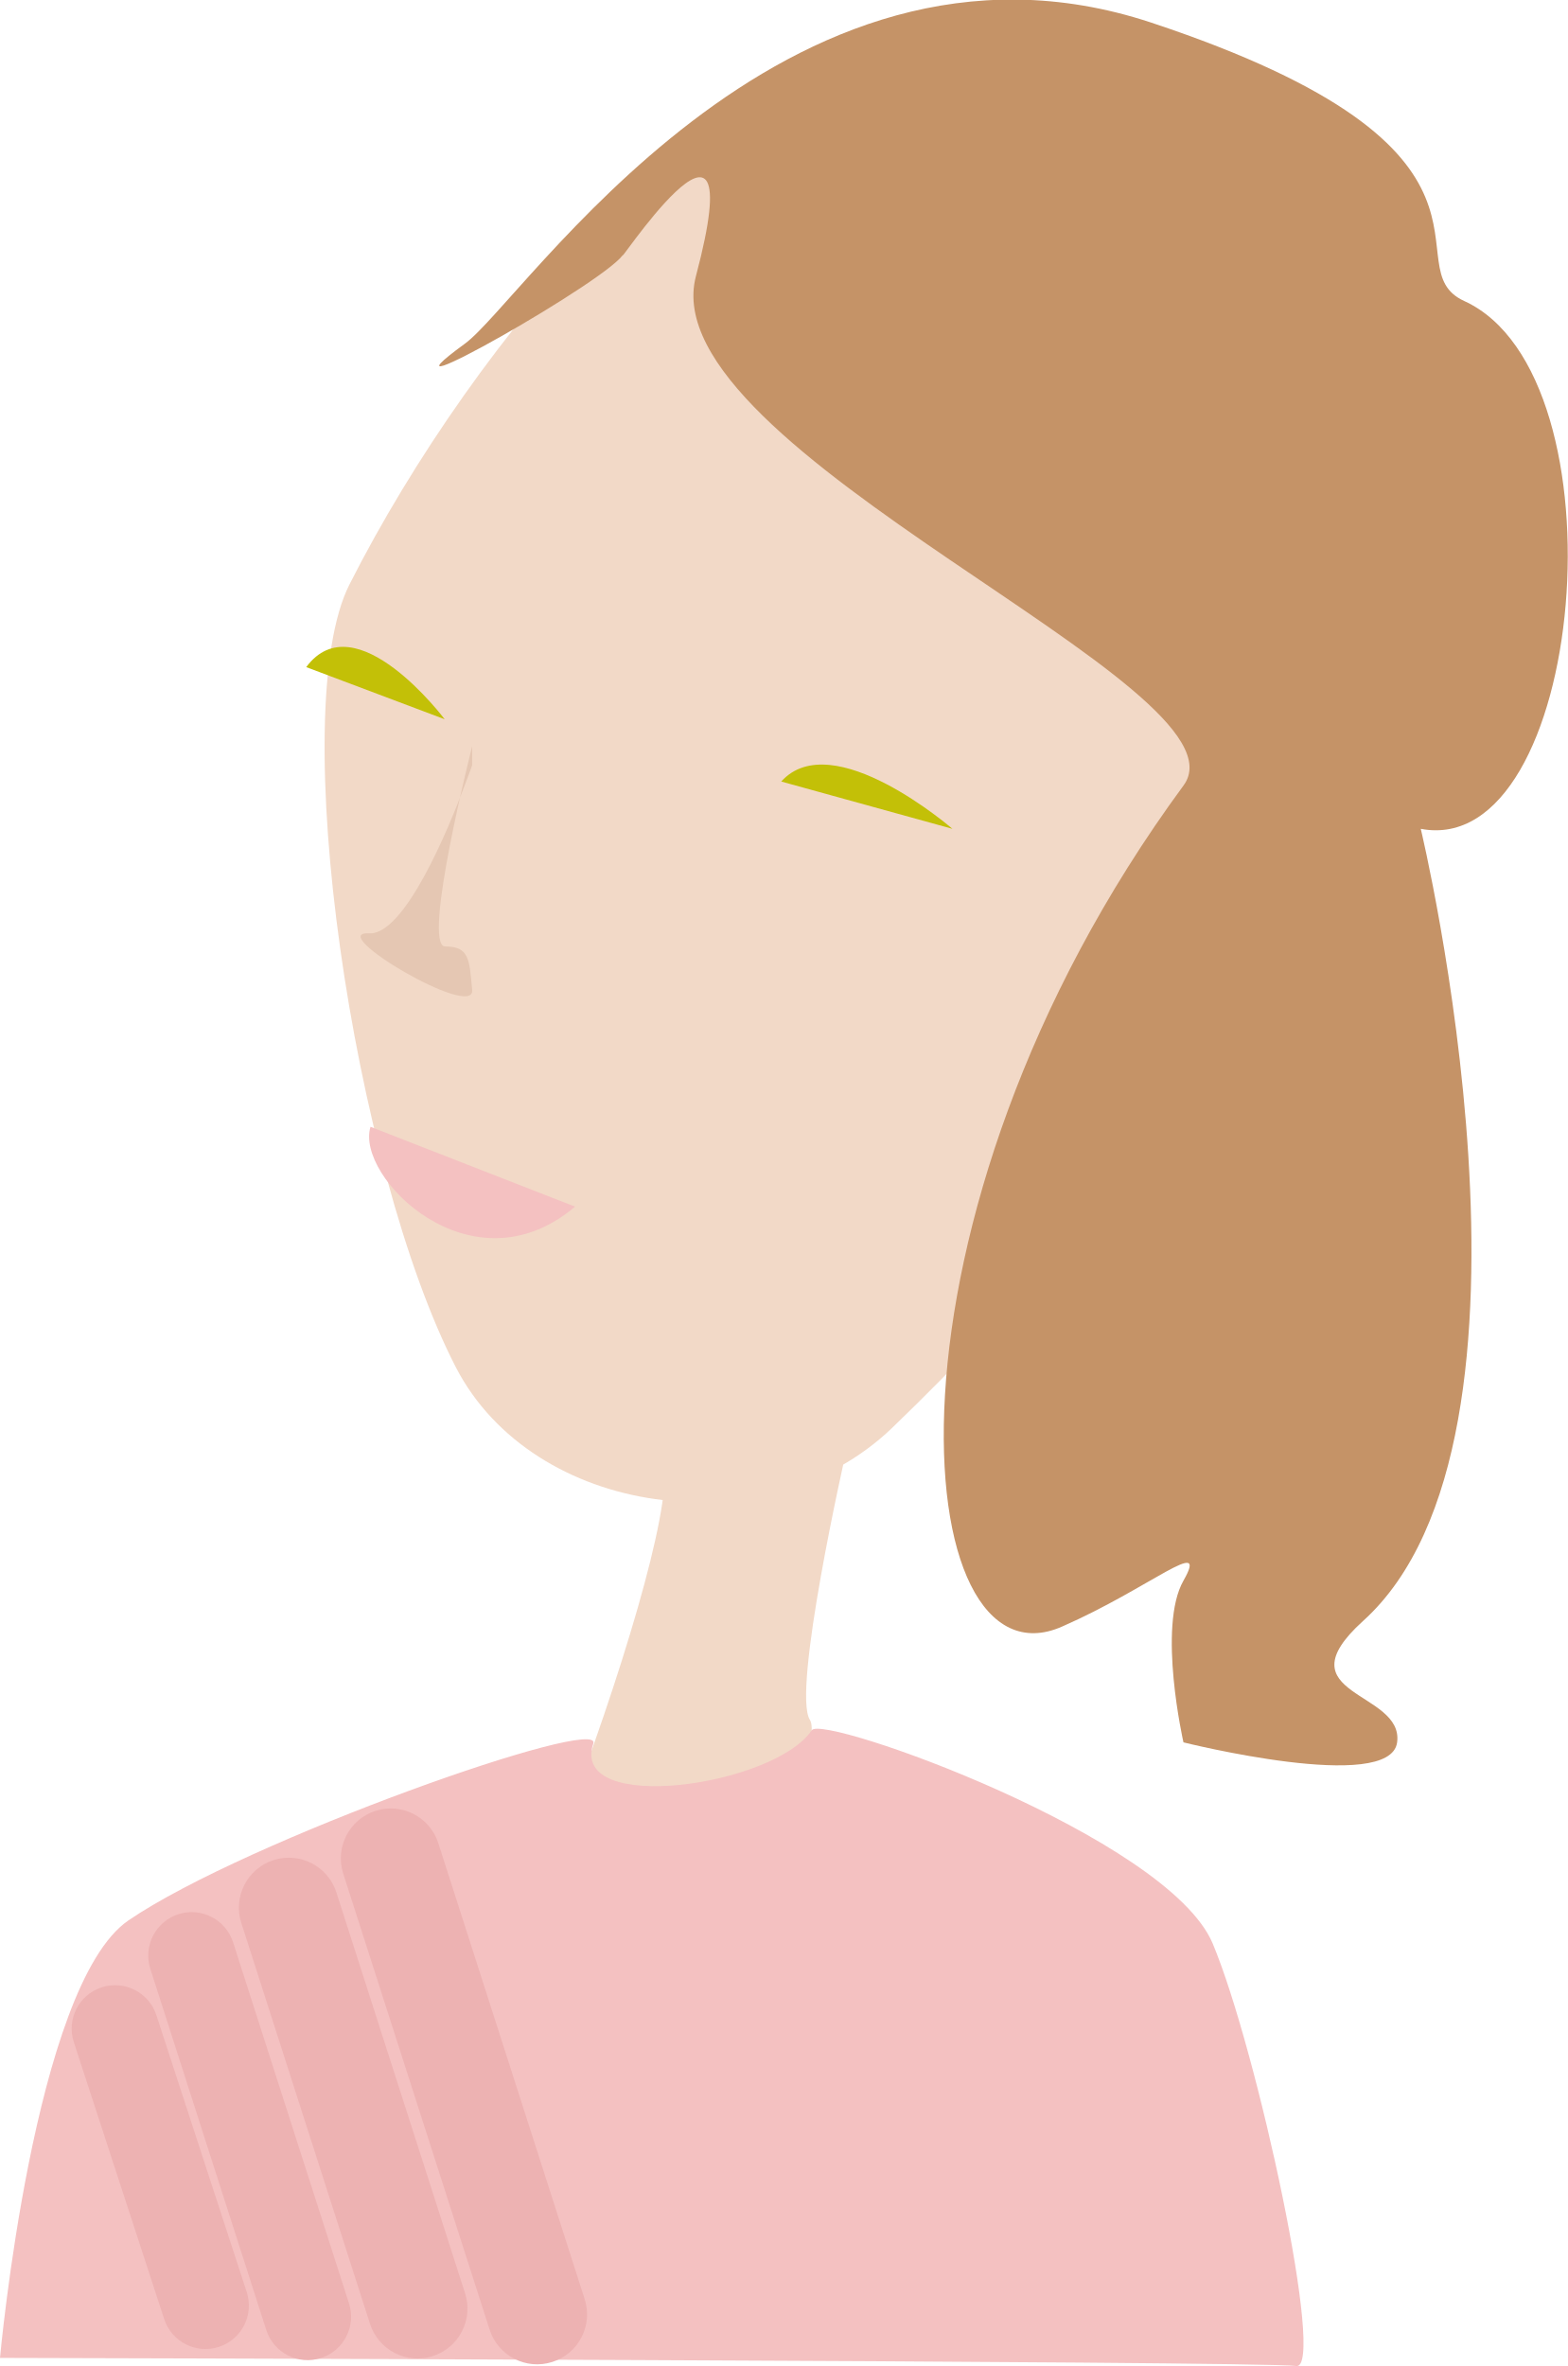
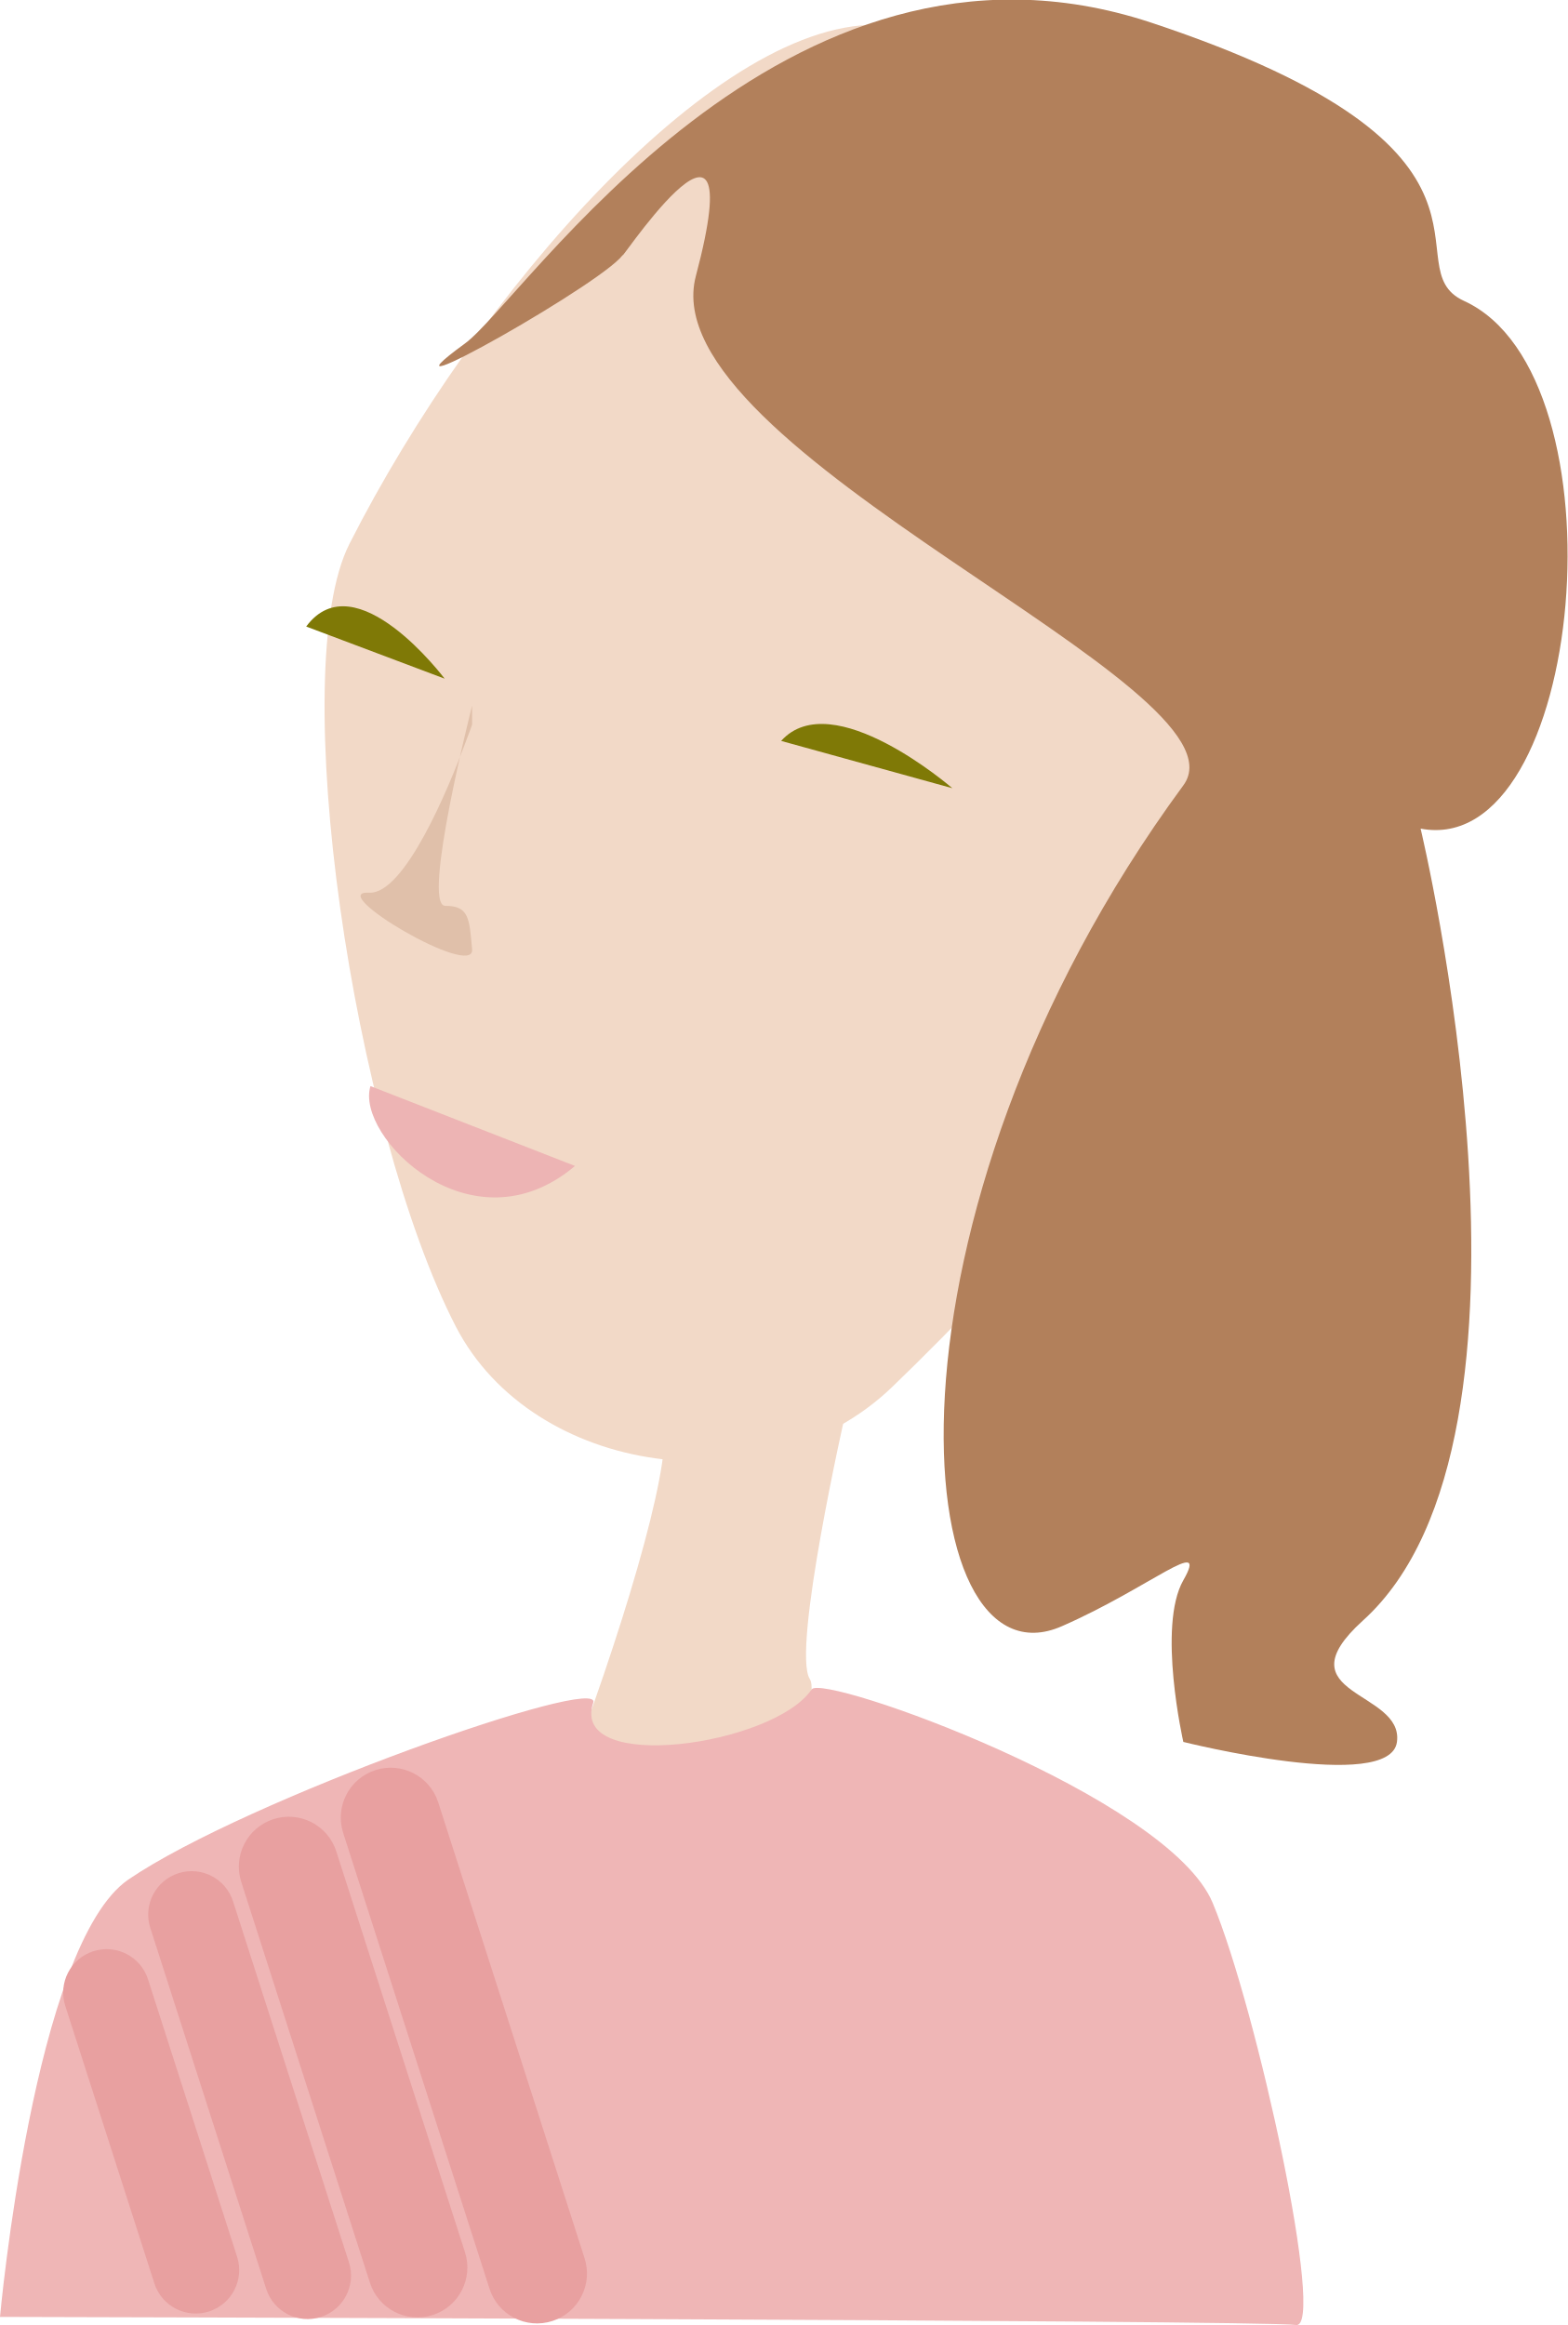
- <svg xmlns="http://www.w3.org/2000/svg" viewBox="0 0 77.57 117.04">
+ <svg xmlns="http://www.w3.org/2000/svg" viewBox="0 0 77.57 115.04">
  <defs>
-     <style>.cls-1{fill:#f2d9c7;}.cls-2{fill:#f4c1c1;}.cls-3{fill:#c3c007;}.cls-4{fill:#c59367;}.cls-5{fill:#e5c7b3;}.cls-6{fill:#edb2b2;}</style>
+     <style>.cls-1{fill:#f2d9c7;}.cls-2{fill:#efb6b6;}.cls-3{fill:#edb4b4;}.cls-4{fill:#7f7906;}.cls-5{fill:#b2805b;}.cls-6{fill:#e0c0aa;}.cls-7{fill:#e8a0a0;}</style>
  </defs>
  <g id="Layer_2" data-name="Layer 2">
    <g id="a5">
-       <path class="cls-1" d="M41.83,71.94s-2.67,11.74-1.76,13.14-5.5,16.47-5.5,16.47H22c2,1.15,12.88-28.41,10.56-29.61C32,71.63,39.61,73.71,41.83,71.94Z" />
-       <path class="cls-2" d="M40.16,85.59c.54-.81,17.63,5.28,19.84,10.56s5.62,21.14,4.12,20.89S0,116.64,0,116.64,1.67,98.22,6.35,95c5.86-4,23.57-10.22,23-8.74C28.18,89.8,38.29,88.37,40.16,85.59Z" />
-       <path class="cls-1" d="M44.12,70.65c-6.27,6-17.75,4.35-21.56-3-5.09-9.86-8.43-32.51-5.27-38.74C23.59,16.48,35.6,2.72,43.76,3.24,64.32,4.57,67.81,32.49,60.87,48.8,57.61,56.47,50.61,64.4,44.12,70.65Z" />
-       <path class="cls-2" d="M18.33,55.74c-.77,2.47,5,8.28,10.12,3.95" />
-       <path class="cls-3" d="M22,35.58S17.59,29.71,15.15,33" />
-       <path class="cls-3" d="M47.12,41s-5.94-5.15-8.47-2.34" />
-       <path class="cls-4" d="M30.88,12.5C30,14,37.37,2.58,34.43,13.66,32.14,22.32,62.15,34,58.55,38.86c-15.78,21.47-13.68,45-6,41.6,4.34-1.9,7.3-4.55,6-2.27s0,8,0,8,10.23,2.56,10.57,0-5.78-2.29-1.69-6C77.52,71.09,70.29,41,70.29,41c8.14,1.55,10.26-22.41,2.15-26.11-3.67-1.68,3.71-7.41-15.51-13.78C38.7-4.9,25.91,14.9,23,17,17.74,20.84,30.48,13.66,30.88,12.5Z" />
-       <path class="cls-5" d="M23.36,37.85s-.12.36-.34.92c-.81,2.19-3,7.5-4.76,7.4-2.24-.12,5.24,4.31,5.1,2.8s-.14-2.15-1.33-2.15,1.33-9.91,1.33-9.91" />
-       <rect class="cls-6" x="10.19" y="94.14" width="4.3" height="23.06" rx="2.15" ry="2.15" transform="translate(-31.7 8.83) rotate(-17.8)" />
-       <rect class="cls-6" x="5.32" y="98.1" width="4.3" height="18.72" rx="2.15" ry="2.15" transform="matrix(0.95, -0.31, 0.31, 0.95, -32.48, 7.43)" />
-       <rect class="cls-6" x="15" y="91.4" width="4.94" height="25.77" rx="2.47" ry="2.47" transform="translate(-31.04 10.33) rotate(-17.8)" />
-       <rect class="cls-6" x="20.48" y="88.9" width="4.94" height="28.63" rx="2.47" ry="2.47" transform="translate(-30.45 11.95) rotate(-17.8)" />
+       <path class="cls-1" d="M41.83,69.94s-2.67,11.74-1.76,13.14-5.5,16.47-5.5,16.47H22c2,1.15,12.88-28.41,10.56-29.61C32,69.63,39.61,71.71,41.83,69.94Z" />
+       <path class="cls-2" d="M40.16,83.59c.54-.81,17.63,5.28,19.84,10.56s5.62,21.14,4.12,20.89S0,114.64,0,114.64,1.67,96.22,6.35,93c5.86-4,23.57-10.22,23-8.74C28.18,87.8,38.29,86.37,40.16,83.59Z" />
+       <path class="cls-1" d="M44.12,68.65c-6.27,6-17.75,4.35-21.56-3-5.09-9.86-8.43-32.51-5.27-38.74C23.59,14.48,35.6.72,43.76,1.24,64.32,2.57,67.81,30.49,60.87,46.8,57.61,54.47,50.61,62.4,44.12,68.65Z" />
+       <path class="cls-3" d="M18.33,53.74c-.77,2.47,5,8.28,10.12,3.95" />
+       <path class="cls-4" d="M22,33.58S17.59,27.71,15.15,31" />
+       <path class="cls-4" d="M47.12,39s-5.94-5.15-8.47-2.34" />
+       <path class="cls-5" d="M30.88,12.5C30,14,37.37,2.58,34.43,13.66,32.14,22.32,62.15,34,58.55,38.86c-15.78,21.47-13.68,45-6,41.6,4.34-1.9,7.3-4.55,6-2.27s0,8,0,8,10.23,2.56,10.57,0-5.78-2.29-1.69-6C77.52,71.09,70.29,41,70.29,41c8.14,1.55,10.26-22.41,2.15-26.11-3.67-1.68,3.71-7.41-15.51-13.78C38.7-4.9,25.91,14.9,23,17,17.74,20.84,30.48,13.66,30.88,12.5Z" />
+       <path class="cls-6" d="M23.36,35.85s-.12.36-.34.92c-.81,2.19-3,7.5-4.76,7.4-2.24-.12,5.24,4.31,5.1,2.8s-.14-2.15-1.33-2.15,1.33-9.91,1.33-9.91" />
+       <rect class="cls-7" x="10.19" y="92.14" width="4.3" height="23.06" rx="2.15" ry="2.15" transform="translate(-31.09 8.73) rotate(-17.8)" />
+       <rect class="cls-7" x="5.32" y="96.1" width="4.3" height="18.72" rx="2.15" ry="2.15" transform="translate(-31.87 7.33) rotate(-17.8)" />
+       <rect class="cls-7" x="15" y="89.4" width="4.94" height="25.77" rx="2.47" ry="2.47" transform="translate(-30.43 10.23) rotate(-17.8)" />
+       <rect class="cls-7" x="20.48" y="86.9" width="4.94" height="28.63" rx="2.47" ry="2.47" transform="translate(-29.84 11.86) rotate(-17.8)" />
    </g>
  </g>
</svg>
